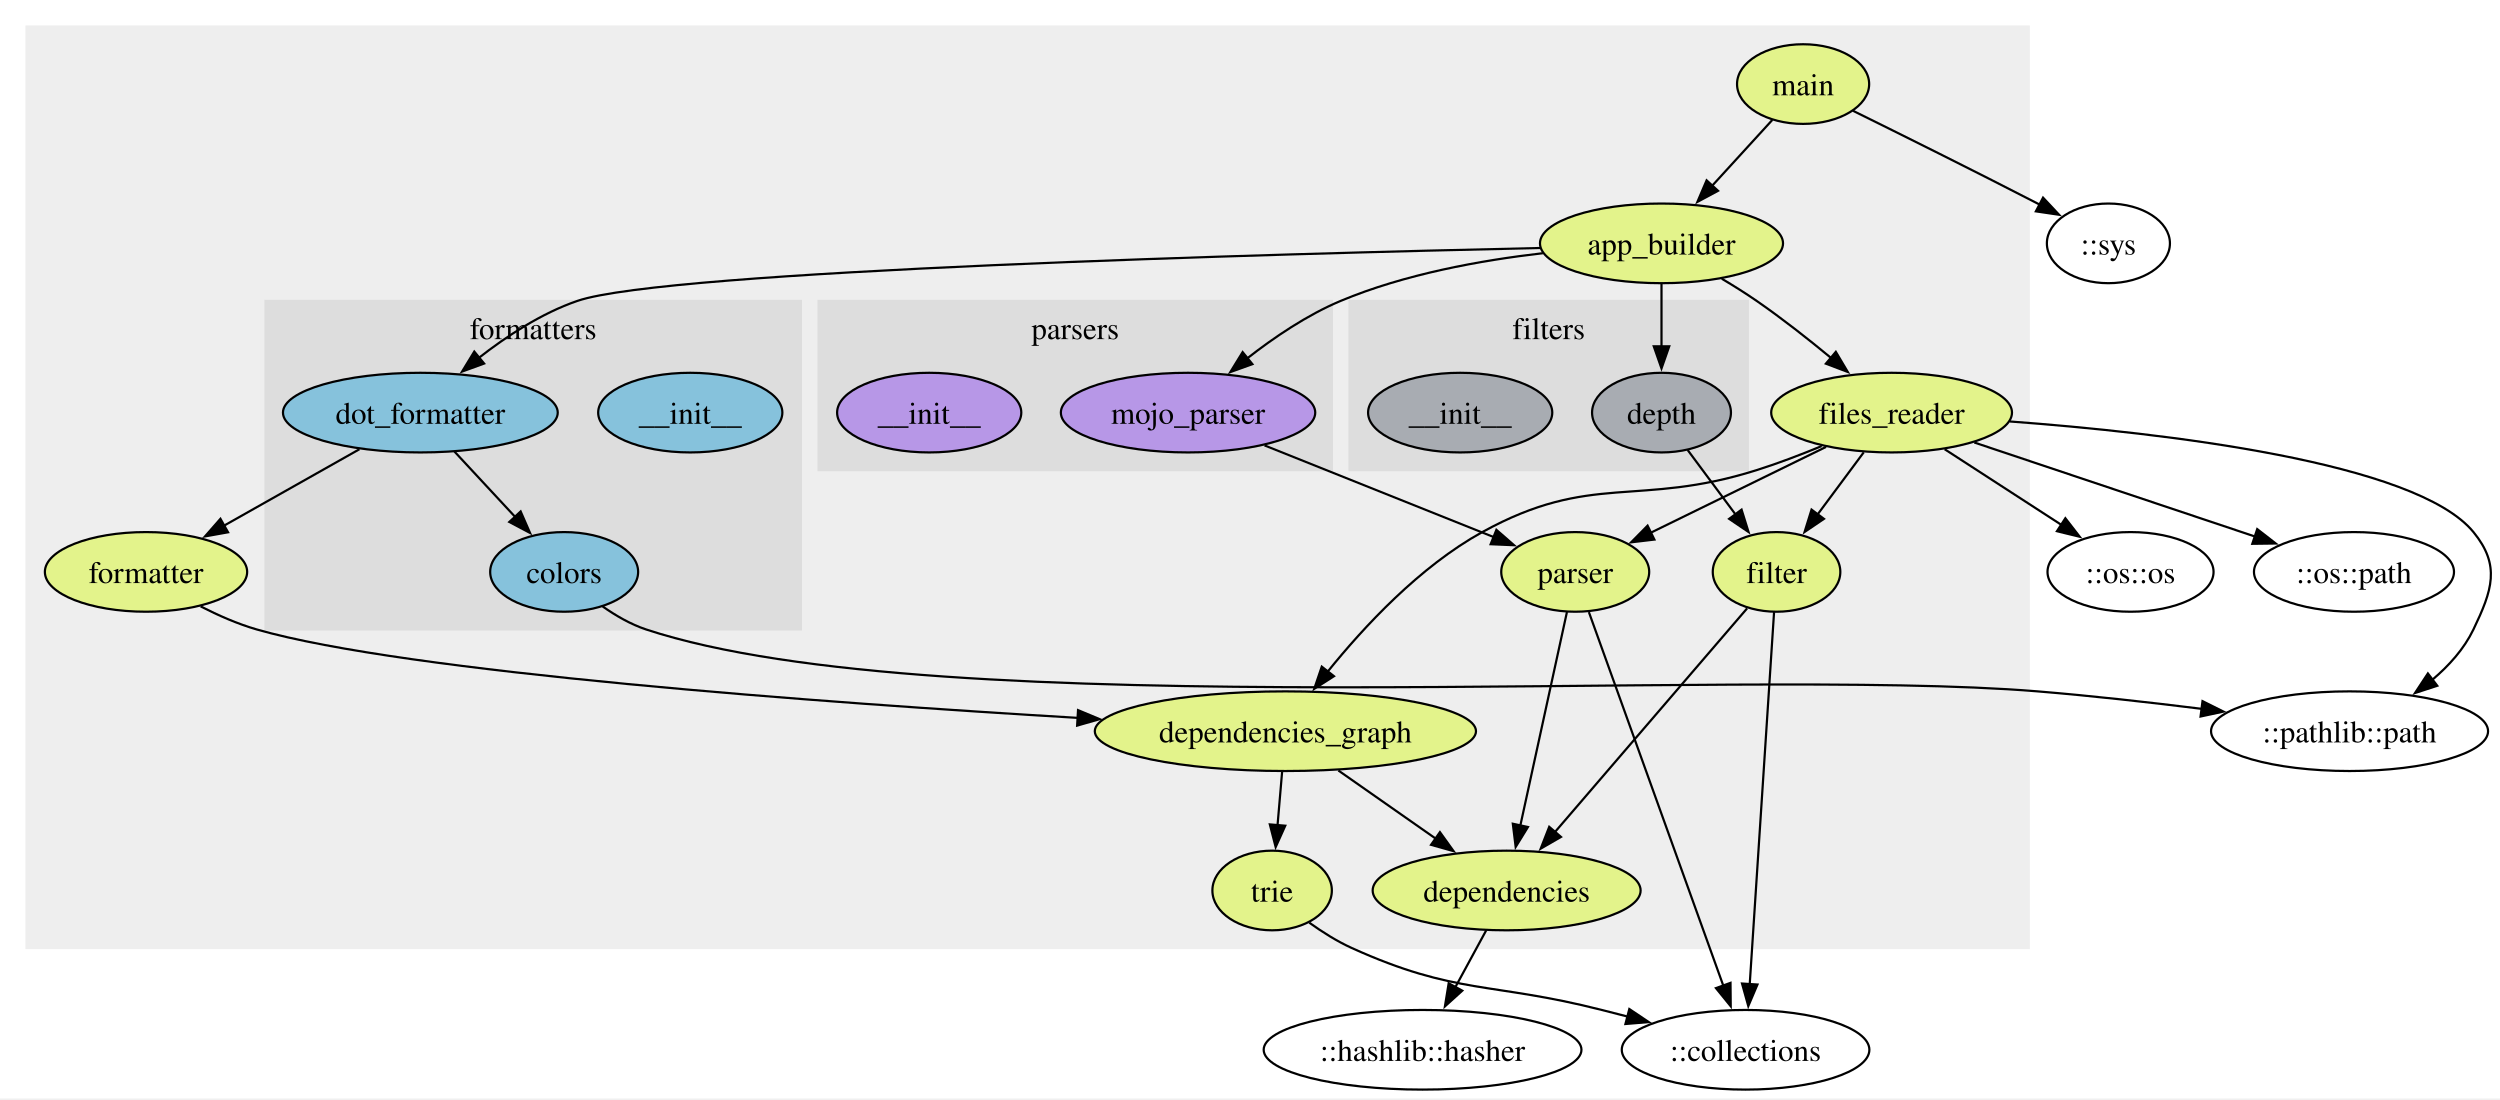
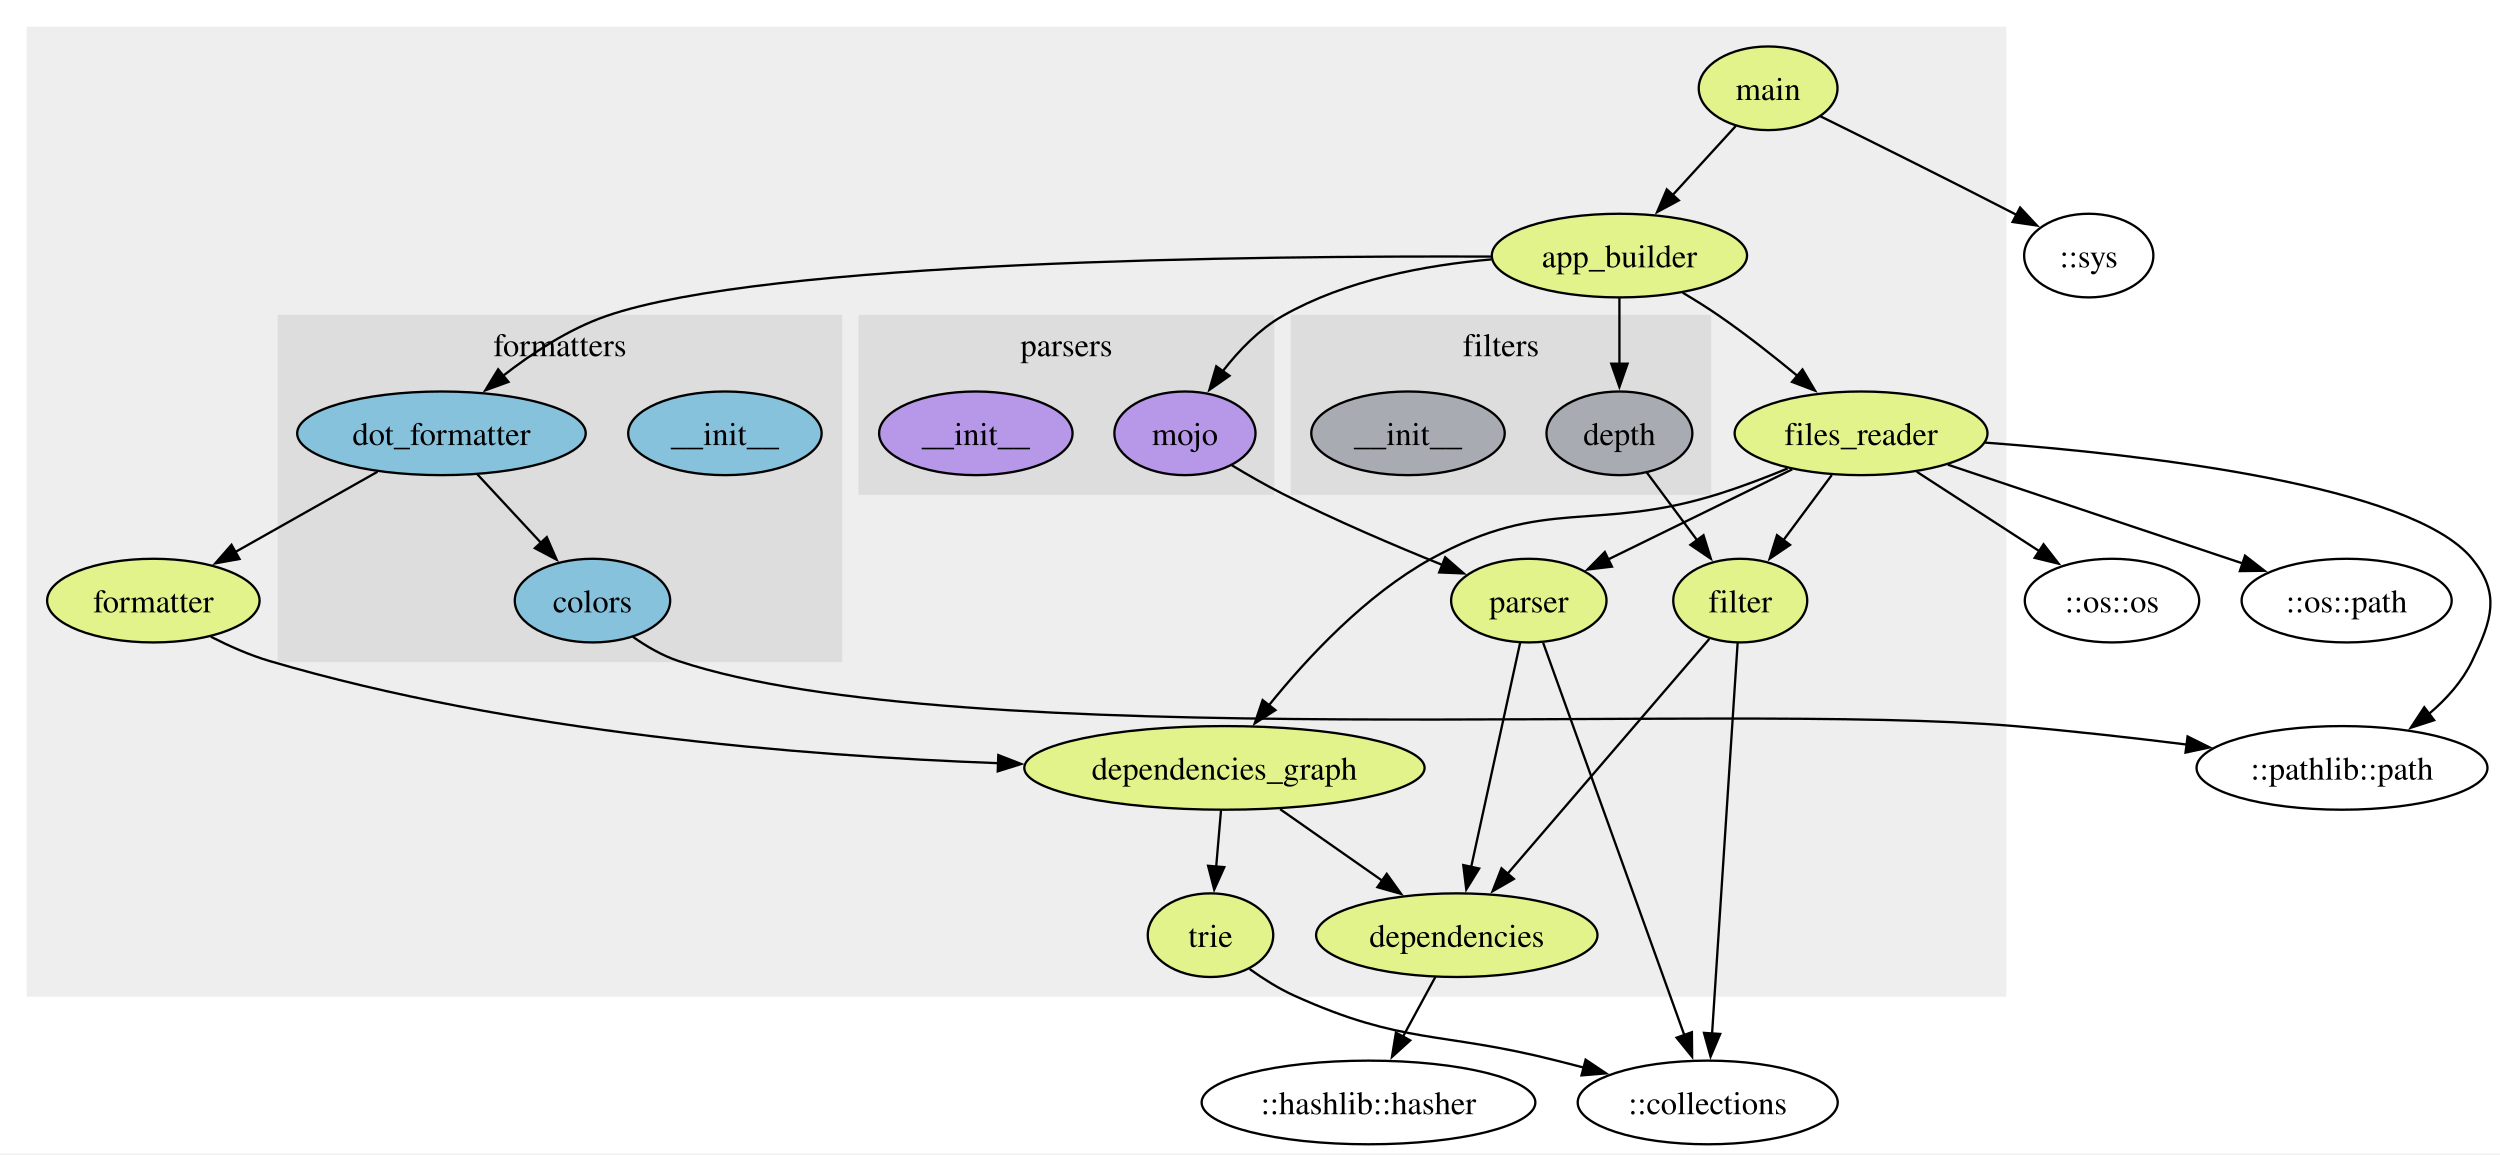
- <svg xmlns="http://www.w3.org/2000/svg" width="1130pt" height="497pt" viewBox="0.00 0.00 1130.00 497.00">
+ <svg xmlns="http://www.w3.org/2000/svg" width="1076pt" height="497pt" viewBox="0.00 0.00 1076.00 497.00">
  <g id="graph0" class="graph" transform="scale(1 1) rotate(0) translate(4 492.5)">
-     <polygon fill="white" stroke="none" points="-4,4 -4,-492.5 1126.06,-492.5 1126.06,4 -4,4" />
+     <polygon fill="white" stroke="none" points="-4,4 -4,-492.5 1072.06,-492.5 1072.06,4 -4,4" />
    <g id="clust1" class="cluster">
-       <polygon fill="#eeeeee" stroke="#eeeeee" points="8,-64 8,-480.5 913,-480.5 913,-64 8,-64" />
+       <polygon fill="#eeeeee" stroke="#eeeeee" points="8,-64 8,-480.5 859,-480.5 859,-64 8,-64" />
    </g>
    <g id="clust2" class="cluster">
      <polygon fill="#dddddd" stroke="#dddddd" points="116,-208 116,-356.5 358,-356.5 358,-208 116,-208" />
      <text xml:space="preserve" text-anchor="middle" x="237" y="-339.2" font-family="Times,serif" font-size="14.00">formatters</text>
    </g>
    <g id="clust3" class="cluster">
-       <polygon fill="#dddddd" stroke="#dddddd" points="366,-280 366,-356.5 598,-356.5 598,-280 366,-280" />
-       <text xml:space="preserve" text-anchor="middle" x="482" y="-339.2" font-family="Times,serif" font-size="14.00">parsers</text>
+       <polygon fill="#dddddd" stroke="#dddddd" points="366,-280 366,-356.5 544,-356.5 544,-280 366,-280" />
+       <text xml:space="preserve" text-anchor="middle" x="455" y="-339.2" font-family="Times,serif" font-size="14.00">parsers</text>
    </g>
    <g id="clust4" class="cluster">
-       <polygon fill="#dddddd" stroke="#dddddd" points="606,-280 606,-356.5 786,-356.5 786,-280 606,-280" />
-       <text xml:space="preserve" text-anchor="middle" x="696" y="-339.2" font-family="Times,serif" font-size="14.00">filters</text>
+       <polygon fill="#dddddd" stroke="#dddddd" points="552,-280 552,-356.5 732,-356.5 732,-280 552,-280" />
+       <text xml:space="preserve" text-anchor="middle" x="642" y="-339.2" font-family="Times,serif" font-size="14.00">filters</text>
    </g>
    <g id="node1" class="node">
      <ellipse fill="#86c2dc" stroke="black" cx="186" cy="-306" rx="62.1" ry="18" />
      <text xml:space="preserve" text-anchor="middle" x="186" y="-300.95" font-family="Times,serif" font-size="14.00">dot_formatter</text>
    </g>
    <g id="node3" class="node">
      <ellipse fill="#86c2dc" stroke="black" cx="251" cy="-234" rx="33.44" ry="18" />
      <text xml:space="preserve" text-anchor="middle" x="251" y="-228.95" font-family="Times,serif" font-size="14.00">colors</text>
    </g>
    <g id="edge13" class="edge">
      <path fill="none" stroke="black" d="M201.4,-288.41C209.65,-279.53 219.95,-268.44 229.02,-258.67" />
      <polygon fill="black" stroke="black" points="231.33,-261.33 235.57,-251.62 226.2,-256.57 231.33,-261.33" />
    </g>
    <g id="node14" class="node">
      <ellipse fill="#e3f38b" stroke="black" cx="62" cy="-234" rx="45.72" ry="18" />
      <text xml:space="preserve" text-anchor="middle" x="62" y="-228.95" font-family="Times,serif" font-size="14.00">formatter</text>
    </g>
    <g id="edge14" class="edge">
      <path fill="none" stroke="black" d="M158.48,-289.46C140.46,-279.29 116.73,-265.9 97.32,-254.94" />
      <polygon fill="black" stroke="black" points="99.08,-251.91 88.65,-250.04 95.64,-258.01 99.08,-251.91" />
    </g>
    <g id="node2" class="node">
      <ellipse fill="#86c2dc" stroke="black" cx="308" cy="-306" rx="41.63" ry="18" />
      <text xml:space="preserve" text-anchor="middle" x="308" y="-300.95" font-family="Times,serif" font-size="14.00">__init__</text>
    </g>
    <g id="node18" class="node">
-       <ellipse fill="none" stroke="black" cx="1058" cy="-162" rx="62.61" ry="18" />
-       <text xml:space="preserve" text-anchor="middle" x="1058" y="-156.95" font-family="Times,serif" font-size="14.00">::pathlib::path</text>
+       <ellipse fill="none" stroke="black" cx="1004" cy="-162" rx="62.61" ry="18" />
+       <text xml:space="preserve" text-anchor="middle" x="1004" y="-156.95" font-family="Times,serif" font-size="14.00">::pathlib::path</text>
    </g>
    <g id="edge15" class="edge">
-       <path fill="none" stroke="black" d="M268.39,-218.39C274.25,-214.27 281.08,-210.29 288,-208 420.84,-164.07 777.56,-191.49 917,-180 941.29,-178 967.83,-175.01 991.28,-172.09" />
-       <polygon fill="black" stroke="black" points="991.53,-175.59 1001.01,-170.86 990.65,-168.64 991.53,-175.59" />
+       <path fill="none" stroke="black" d="M268.39,-218.4C274.26,-214.28 281.09,-210.3 288,-208 409.38,-167.58 735.53,-190.77 863,-180 887.28,-177.95 913.83,-174.95 937.27,-172.03" />
+       <polygon fill="black" stroke="black" points="937.53,-175.53 947.01,-170.81 936.65,-168.59 937.53,-175.53" />
    </g>
    <g id="node4" class="node">
      <ellipse fill="#b797e7" stroke="black" cx="416" cy="-306" rx="41.63" ry="18" />
      <text xml:space="preserve" text-anchor="middle" x="416" y="-300.95" font-family="Times,serif" font-size="14.00">__init__</text>
    </g>
    <g id="node5" class="node">
-       <ellipse fill="#b797e7" stroke="black" cx="533" cy="-306" rx="57.49" ry="18" />
-       <text xml:space="preserve" text-anchor="middle" x="533" y="-300.95" font-family="Times,serif" font-size="14.00">mojo_parser</text>
+       <ellipse fill="#b797e7" stroke="black" cx="506" cy="-306" rx="30.37" ry="18" />
+       <text xml:space="preserve" text-anchor="middle" x="506" y="-300.95" font-family="Times,serif" font-size="14.00">mojo</text>
    </g>
    <g id="node15" class="node">
-       <ellipse fill="#e3f38b" stroke="black" cx="708" cy="-234" rx="33.44" ry="18" />
-       <text xml:space="preserve" text-anchor="middle" x="708" y="-228.95" font-family="Times,serif" font-size="14.00">parser</text>
+       <ellipse fill="#e3f38b" stroke="black" cx="654" cy="-234" rx="33.44" ry="18" />
+       <text xml:space="preserve" text-anchor="middle" x="654" y="-228.95" font-family="Times,serif" font-size="14.00">parser</text>
    </g>
    <g id="edge23" class="edge">
-       <path fill="none" stroke="black" d="M567.57,-291.17C597.47,-279.21 640.57,-261.97 671.12,-249.75" />
-       <polygon fill="black" stroke="black" points="672.37,-253.02 680.36,-246.06 669.77,-246.52 672.37,-253.02" />
+       <path fill="none" stroke="black" d="M526.2,-292.23C533.01,-288.12 540.73,-283.68 548,-280 570.37,-268.66 596.27,-257.63 616.87,-249.32" />
+       <polygon fill="black" stroke="black" points="618.01,-252.64 626.01,-245.69 615.42,-246.13 618.01,-252.64" />
    </g>
    <g id="node6" class="node">
-       <ellipse fill="#a8acb2" stroke="black" cx="656" cy="-306" rx="41.63" ry="18" />
-       <text xml:space="preserve" text-anchor="middle" x="656" y="-300.95" font-family="Times,serif" font-size="14.00">__init__</text>
+       <ellipse fill="#a8acb2" stroke="black" cx="602" cy="-306" rx="41.63" ry="18" />
+       <text xml:space="preserve" text-anchor="middle" x="602" y="-300.95" font-family="Times,serif" font-size="14.00">__init__</text>
    </g>
    <g id="node7" class="node">
-       <ellipse fill="#a8acb2" stroke="black" cx="747" cy="-306" rx="31.39" ry="18" />
-       <text xml:space="preserve" text-anchor="middle" x="747" y="-300.95" font-family="Times,serif" font-size="14.00">depth</text>
+       <ellipse fill="#a8acb2" stroke="black" cx="693" cy="-306" rx="31.39" ry="18" />
+       <text xml:space="preserve" text-anchor="middle" x="693" y="-300.95" font-family="Times,serif" font-size="14.00">depth</text>
    </g>
    <g id="node16" class="node">
-       <ellipse fill="#e3f38b" stroke="black" cx="799" cy="-234" rx="28.83" ry="18" />
-       <text xml:space="preserve" text-anchor="middle" x="799" y="-228.95" font-family="Times,serif" font-size="14.00">filter</text>
+       <ellipse fill="#e3f38b" stroke="black" cx="745" cy="-234" rx="28.83" ry="18" />
+       <text xml:space="preserve" text-anchor="middle" x="745" y="-228.95" font-family="Times,serif" font-size="14.00">filter</text>
    </g>
    <g id="edge26" class="edge">
-       <path fill="none" stroke="black" d="M758.8,-289.12C765.18,-280.52 773.21,-269.72 780.41,-260.02" />
-       <polygon fill="black" stroke="black" points="783.19,-262.15 786.34,-252.04 777.57,-257.98 783.19,-262.15" />
+       <path fill="none" stroke="black" d="M704.8,-289.12C711.18,-280.52 719.21,-269.72 726.41,-260.02" />
+       <polygon fill="black" stroke="black" points="729.19,-262.15 732.34,-252.04 723.57,-257.98 729.19,-262.15" />
    </g>
    <g id="node8" class="node">
-       <ellipse fill="#e3f38b" stroke="black" cx="811" cy="-454.5" rx="29.86" ry="18" />
-       <text xml:space="preserve" text-anchor="middle" x="811" y="-449.45" font-family="Times,serif" font-size="14.00">main</text>
+       <ellipse fill="#e3f38b" stroke="black" cx="757" cy="-454.5" rx="29.86" ry="18" />
+       <text xml:space="preserve" text-anchor="middle" x="757" y="-449.45" font-family="Times,serif" font-size="14.00">main</text>
    </g>
    <g id="node9" class="node">
-       <ellipse fill="#e3f38b" stroke="black" cx="747" cy="-382.5" rx="54.93" ry="18" />
-       <text xml:space="preserve" text-anchor="middle" x="747" y="-377.45" font-family="Times,serif" font-size="14.00">app_builder</text>
+       <ellipse fill="#e3f38b" stroke="black" cx="693" cy="-382.5" rx="54.93" ry="18" />
+       <text xml:space="preserve" text-anchor="middle" x="693" y="-377.45" font-family="Times,serif" font-size="14.00">app_builder</text>
    </g>
    <g id="edge1" class="edge">
-       <path fill="none" stroke="black" d="M797.11,-438.31C789.15,-429.6 778.96,-418.46 769.85,-408.49" />
-       <polygon fill="black" stroke="black" points="772.55,-406.26 763.22,-401.24 767.39,-410.99 772.55,-406.26" />
+       <path fill="none" stroke="black" d="M743.11,-438.31C735.15,-429.6 724.96,-418.46 715.85,-408.49" />
+       <polygon fill="black" stroke="black" points="718.55,-406.26 709.22,-401.24 713.39,-410.99 718.55,-406.26" />
    </g>
    <g id="node17" class="node">
-       <ellipse fill="none" stroke="black" cx="949" cy="-382.5" rx="27.81" ry="18" />
-       <text xml:space="preserve" text-anchor="middle" x="949" y="-377.45" font-family="Times,serif" font-size="14.00">::sys</text>
+       <ellipse fill="none" stroke="black" cx="895" cy="-382.5" rx="27.81" ry="18" />
+       <text xml:space="preserve" text-anchor="middle" x="895" y="-377.45" font-family="Times,serif" font-size="14.00">::sys</text>
    </g>
    <g id="edge2" class="edge">
-       <path fill="none" stroke="black" d="M833.41,-442.49C854.93,-431.88 888.29,-415.3 917,-400.5 917.34,-400.33 917.67,-400.15 918.01,-399.98" />
-       <polygon fill="black" stroke="black" points="919.46,-403.17 926.7,-395.43 916.21,-396.97 919.46,-403.17" />
+       <path fill="none" stroke="black" d="M779.41,-442.49C800.93,-431.88 834.29,-415.3 863,-400.5 863.34,-400.33 863.67,-400.15 864.01,-399.98" />
+       <polygon fill="black" stroke="black" points="865.46,-403.17 872.7,-395.43 862.21,-396.97 865.46,-403.17" />
    </g>
    <g id="edge4" class="edge">
-       <path fill="none" stroke="black" d="M692.25,-380.41C573.01,-377.78 297.24,-370.28 257,-356.5 240.76,-350.94 224.87,-340.48 212.25,-330.6" />
-       <polygon fill="black" stroke="black" points="214.82,-328.18 204.86,-324.55 210.38,-333.59 214.82,-328.18" />
+       <path fill="none" stroke="black" d="M637.77,-382.06C536.64,-382.46 325.79,-380.3 257,-356.5 240.77,-350.89 224.89,-340.42 212.27,-330.56" />
+       <polygon fill="black" stroke="black" points="214.83,-328.13 204.87,-324.51 210.4,-333.55 214.83,-328.13" />
    </g>
    <g id="edge5" class="edge">
-       <path fill="none" stroke="black" d="M693.38,-378.05C665.31,-374.83 630.86,-368.59 602,-356.5 586.83,-350.15 571.78,-339.93 559.62,-330.42" />
-       <polygon fill="black" stroke="black" points="562.08,-327.91 552.11,-324.32 557.67,-333.35 562.08,-327.91" />
+       <path fill="none" stroke="black" d="M638,-380.86C609.54,-378.41 575.17,-372.02 548,-356.5 537.94,-350.75 529.18,-341.64 522.31,-332.79" />
+       <polygon fill="black" stroke="black" points="525.17,-330.77 516.5,-324.69 519.49,-334.85 525.17,-330.77" />
    </g>
    <g id="edge6" class="edge">
-       <path fill="none" stroke="black" d="M747,-364.22C747,-355.82 747,-345.49 747,-335.93" />
-       <polygon fill="black" stroke="black" points="750.5,-335.96 747,-325.96 743.5,-335.96 750.5,-335.96" />
+       <path fill="none" stroke="black" d="M693,-364.22C693,-355.82 693,-345.49 693,-335.93" />
+       <polygon fill="black" stroke="black" points="696.5,-335.96 693,-325.96 689.5,-335.96 696.5,-335.96" />
    </g>
    <g id="node10" class="node">
-       <ellipse fill="#e3f38b" stroke="black" cx="851" cy="-306" rx="54.42" ry="18" />
-       <text xml:space="preserve" text-anchor="middle" x="851" y="-300.95" font-family="Times,serif" font-size="14.00">files_reader</text>
+       <ellipse fill="#e3f38b" stroke="black" cx="797" cy="-306" rx="54.42" ry="18" />
+       <text xml:space="preserve" text-anchor="middle" x="797" y="-300.95" font-family="Times,serif" font-size="14.00">files_reader</text>
    </g>
    <g id="edge3" class="edge">
-       <path fill="none" stroke="black" d="M774.23,-366.52C779.56,-363.36 785.03,-359.93 790,-356.5 801.46,-348.59 813.48,-339.12 823.79,-330.58" />
-       <polygon fill="black" stroke="black" points="825.79,-333.48 831.2,-324.37 821.29,-328.12 825.79,-333.48" />
+       <path fill="none" stroke="black" d="M720.23,-366.52C725.56,-363.36 731.03,-359.93 736,-356.5 747.46,-348.59 759.48,-339.12 769.79,-330.58" />
+       <polygon fill="black" stroke="black" points="771.79,-333.48 777.2,-324.37 767.29,-328.12 771.79,-333.48" />
    </g>
    <g id="node13" class="node">
-       <ellipse fill="#e3f38b" stroke="black" cx="577" cy="-162" rx="86.15" ry="18" />
-       <text xml:space="preserve" text-anchor="middle" x="577" y="-156.95" font-family="Times,serif" font-size="14.00">dependencies_graph</text>
+       <ellipse fill="#e3f38b" stroke="black" cx="523" cy="-162" rx="86.15" ry="18" />
+       <text xml:space="preserve" text-anchor="middle" x="523" y="-156.95" font-family="Times,serif" font-size="14.00">dependencies_graph</text>
    </g>
    <g id="edge7" class="edge">
-       <path fill="none" stroke="black" d="M819.39,-290.88C810.05,-287.02 799.71,-283.06 790,-280 736.12,-263.01 715.48,-279.27 666,-252 637.75,-236.43 612.49,-209.22 596.16,-188.98" />
-       <polygon fill="black" stroke="black" points="598.95,-186.86 590.03,-181.15 593.44,-191.18 598.95,-186.86" />
+       <path fill="none" stroke="black" d="M765.39,-290.88C756.05,-287.02 745.71,-283.06 736,-280 682.12,-263.01 661.48,-279.27 612,-252 583.75,-236.43 558.49,-209.22 542.16,-188.98" />
+       <polygon fill="black" stroke="black" points="544.95,-186.86 536.03,-181.15 539.44,-191.18 544.95,-186.86" />
    </g>
    <g id="edge8" class="edge">
-       <path fill="none" stroke="black" d="M821.37,-290.5C798.28,-279.19 766.2,-263.49 742.05,-251.67" />
-       <polygon fill="black" stroke="black" points="743.79,-248.62 733.27,-247.37 740.71,-254.91 743.79,-248.62" />
+       <path fill="none" stroke="black" d="M767.37,-290.5C744.28,-279.19 712.2,-263.49 688.05,-251.67" />
+       <polygon fill="black" stroke="black" points="689.79,-248.62 679.27,-247.37 686.71,-254.91 689.79,-248.62" />
    </g>
    <g id="edge9" class="edge">
-       <path fill="none" stroke="black" d="M838.41,-288.05C832.17,-279.65 824.5,-269.32 817.59,-260.02" />
-       <polygon fill="black" stroke="black" points="820.43,-257.98 811.66,-252.04 814.82,-262.16 820.43,-257.98" />
+       <path fill="none" stroke="black" d="M784.41,-288.05C778.17,-279.65 770.5,-269.32 763.59,-260.02" />
+       <polygon fill="black" stroke="black" points="766.43,-257.98 757.66,-252.04 760.82,-262.16 766.43,-257.98" />
    </g>
    <g id="edge10" class="edge">
-       <path fill="none" stroke="black" d="M904.39,-302C973.46,-296.87 1088.04,-283.72 1114,-252 1126.39,-236.87 1122.45,-225.63 1114,-208 1109.78,-199.19 1102.89,-191.56 1095.37,-185.21" />
-       <polygon fill="black" stroke="black" points="1097.65,-182.54 1087.58,-179.26 1093.41,-188.11 1097.65,-182.54" />
+       <path fill="none" stroke="black" d="M850.39,-302C919.46,-296.87 1034.04,-283.72 1060,-252 1072.39,-236.87 1068.45,-225.63 1060,-208 1055.78,-199.19 1048.89,-191.56 1041.37,-185.21" />
+       <polygon fill="black" stroke="black" points="1043.65,-182.54 1033.58,-179.26 1039.41,-188.11 1043.65,-182.54" />
    </g>
    <g id="node19" class="node">
-       <ellipse fill="none" stroke="black" cx="959" cy="-234" rx="37.53" ry="18" />
-       <text xml:space="preserve" text-anchor="middle" x="959" y="-228.95" font-family="Times,serif" font-size="14.00">::os::os</text>
+       <ellipse fill="none" stroke="black" cx="905" cy="-234" rx="37.53" ry="18" />
+       <text xml:space="preserve" text-anchor="middle" x="905" y="-228.95" font-family="Times,serif" font-size="14.00">::os::os</text>
    </g>
    <g id="edge11" class="edge">
-       <path fill="none" stroke="black" d="M874.97,-289.46C890.55,-279.36 911.03,-266.09 927.87,-255.18" />
-       <polygon fill="black" stroke="black" points="929.54,-258.26 936.03,-249.89 925.73,-252.39 929.54,-258.26" />
+       <path fill="none" stroke="black" d="M820.97,-289.46C836.55,-279.36 857.03,-266.09 873.87,-255.18" />
+       <polygon fill="black" stroke="black" points="875.54,-258.26 882.03,-249.89 871.73,-252.39 875.54,-258.26" />
    </g>
    <g id="node20" class="node">
-       <ellipse fill="none" stroke="black" cx="1060" cy="-234" rx="45.21" ry="18" />
-       <text xml:space="preserve" text-anchor="middle" x="1060" y="-228.95" font-family="Times,serif" font-size="14.00">::os::path</text>
+       <ellipse fill="none" stroke="black" cx="1006" cy="-234" rx="45.21" ry="18" />
+       <text xml:space="preserve" text-anchor="middle" x="1006" y="-228.95" font-family="Times,serif" font-size="14.00">::os::path</text>
    </g>
    <g id="edge12" class="edge">
-       <path fill="none" stroke="black" d="M888.37,-292.49C923.95,-280.57 977.55,-262.62 1015.37,-249.95" />
-       <polygon fill="black" stroke="black" points="1016.26,-253.34 1024.63,-246.84 1014.04,-246.7 1016.26,-253.34" />
+       <path fill="none" stroke="black" d="M834.37,-292.49C869.95,-280.57 923.55,-262.62 961.37,-249.95" />
+       <polygon fill="black" stroke="black" points="962.26,-253.34 970.63,-246.84 960.04,-246.7 962.26,-253.34" />
    </g>
    <g id="node11" class="node">
-       <ellipse fill="#e3f38b" stroke="black" cx="571" cy="-90" rx="27" ry="18" />
-       <text xml:space="preserve" text-anchor="middle" x="571" y="-84.95" font-family="Times,serif" font-size="14.00">trie</text>
+       <ellipse fill="#e3f38b" stroke="black" cx="517" cy="-90" rx="27" ry="18" />
+       <text xml:space="preserve" text-anchor="middle" x="517" y="-84.95" font-family="Times,serif" font-size="14.00">trie</text>
    </g>
    <g id="node21" class="node">
-       <ellipse fill="none" stroke="black" cx="785" cy="-18" rx="55.96" ry="18" />
-       <text xml:space="preserve" text-anchor="middle" x="785" y="-12.95" font-family="Times,serif" font-size="14.00">::collections</text>
+       <ellipse fill="none" stroke="black" cx="731" cy="-18" rx="55.96" ry="18" />
+       <text xml:space="preserve" text-anchor="middle" x="731" y="-12.95" font-family="Times,serif" font-size="14.00">::collections</text>
    </g>
    <g id="edge16" class="edge">
-       <path fill="none" stroke="black" d="M587.81,-75.44C593.62,-71.28 600.34,-67.01 607,-64 654.14,-42.67 669.86,-48.77 720,-36 723.79,-35.04 727.7,-34.03 731.63,-33.02" />
-       <polygon fill="black" stroke="black" points="732.45,-36.42 741.25,-30.52 730.69,-29.65 732.45,-36.42" />
+       <path fill="none" stroke="black" d="M533.81,-75.44C539.62,-71.28 546.34,-67.01 553,-64 600.14,-42.67 615.86,-48.77 666,-36 669.79,-35.04 673.7,-34.03 677.63,-33.02" />
+       <polygon fill="black" stroke="black" points="678.45,-36.42 687.25,-30.52 676.69,-29.65 678.45,-36.42" />
    </g>
    <g id="node12" class="node">
-       <ellipse fill="#e3f38b" stroke="black" cx="677" cy="-90" rx="60.56" ry="18" />
-       <text xml:space="preserve" text-anchor="middle" x="677" y="-84.95" font-family="Times,serif" font-size="14.00">dependencies</text>
+       <ellipse fill="#e3f38b" stroke="black" cx="623" cy="-90" rx="60.56" ry="18" />
+       <text xml:space="preserve" text-anchor="middle" x="623" y="-84.95" font-family="Times,serif" font-size="14.00">dependencies</text>
    </g>
    <g id="node22" class="node">
-       <ellipse fill="none" stroke="black" cx="639" cy="-18" rx="71.82" ry="18" />
-       <text xml:space="preserve" text-anchor="middle" x="639" y="-12.95" font-family="Times,serif" font-size="14.00">::hashlib::hasher</text>
+       <ellipse fill="none" stroke="black" cx="585" cy="-18" rx="71.82" ry="18" />
+       <text xml:space="preserve" text-anchor="middle" x="585" y="-12.95" font-family="Times,serif" font-size="14.00">::hashlib::hasher</text>
    </g>
    <g id="edge17" class="edge">
-       <path fill="none" stroke="black" d="M667.8,-72.05C663.62,-64.35 658.56,-55.03 653.85,-46.36" />
-       <polygon fill="black" stroke="black" points="656.95,-44.72 649.1,-37.61 650.8,-48.06 656.95,-44.72" />
+       <path fill="none" stroke="black" d="M613.8,-72.05C609.62,-64.35 604.56,-55.03 599.85,-46.36" />
+       <polygon fill="black" stroke="black" points="602.95,-44.72 595.1,-37.61 596.8,-48.06 602.95,-44.72" />
    </g>
    <g id="edge18" class="edge">
-       <path fill="none" stroke="black" d="M575.52,-143.7C574.89,-136.41 574.15,-127.73 573.45,-119.54" />
-       <polygon fill="black" stroke="black" points="576.94,-119.28 572.6,-109.61 569.96,-119.87 576.94,-119.28" />
+       <path fill="none" stroke="black" d="M521.52,-143.7C520.89,-136.41 520.15,-127.73 519.45,-119.54" />
+       <polygon fill="black" stroke="black" points="522.94,-119.28 518.6,-109.61 515.96,-119.87 522.94,-119.28" />
    </g>
    <g id="edge19" class="edge">
-       <path fill="none" stroke="black" d="M600.95,-144.23C614.22,-134.94 630.89,-123.28 645.24,-113.23" />
-       <polygon fill="black" stroke="black" points="646.85,-116.38 653.03,-107.78 642.83,-110.64 646.85,-116.38" />
+       <path fill="none" stroke="black" d="M546.95,-144.23C560.22,-134.94 576.89,-123.28 591.24,-113.23" />
+       <polygon fill="black" stroke="black" points="592.85,-116.38 599.03,-107.78 588.83,-110.64 592.85,-116.38" />
    </g>
    <g id="edge20" class="edge">
-       <path fill="none" stroke="black" d="M86.7,-218.4C94.55,-214.39 103.42,-210.47 112,-208 179.42,-188.61 368.05,-174.88 483.3,-168.01" />
-       <polygon fill="black" stroke="black" points="483.27,-171.52 493.05,-167.44 482.86,-164.53 483.27,-171.52" />
+       <path fill="none" stroke="black" d="M86.72,-218.47C94.57,-214.46 103.43,-210.52 112,-208 216.34,-177.28 341.17,-167.16 425.66,-164.02" />
+       <polygon fill="black" stroke="black" points="425.67,-167.52 435.54,-163.68 425.43,-160.52 425.67,-167.52" />
    </g>
    <g id="edge21" class="edge">
-       <path fill="none" stroke="black" d="M704.26,-215.87C699.02,-191.88 689.44,-147.99 683.15,-119.16" />
-       <polygon fill="black" stroke="black" points="686.63,-118.69 681.08,-109.67 679.79,-120.18 686.63,-118.69" />
+       <path fill="none" stroke="black" d="M650.26,-215.87C645.02,-191.88 635.44,-147.99 629.15,-119.16" />
+       <polygon fill="black" stroke="black" points="632.63,-118.69 627.08,-109.67 625.79,-120.18 632.63,-118.69" />
    </g>
    <g id="edge22" class="edge">
-       <path fill="none" stroke="black" d="M714.17,-215.85C727.43,-178.99 758.76,-91.92 774.94,-46.96" />
-       <polygon fill="black" stroke="black" points="778.19,-48.25 778.29,-37.66 771.61,-45.88 778.19,-48.25" />
+       <path fill="none" stroke="black" d="M660.17,-215.85C673.43,-178.99 704.76,-91.92 720.94,-46.96" />
+       <polygon fill="black" stroke="black" points="724.19,-48.25 724.29,-37.66 717.61,-45.88 724.19,-48.25" />
    </g>
    <g id="edge24" class="edge">
-       <path fill="none" stroke="black" d="M785.71,-217.53C764.78,-193.17 723.92,-145.61 698.69,-116.25" />
-       <polygon fill="black" stroke="black" points="701.56,-114.21 692.39,-108.91 696.25,-118.78 701.56,-114.21" />
+       <path fill="none" stroke="black" d="M731.71,-217.53C710.78,-193.17 669.92,-145.61 644.69,-116.25" />
+       <polygon fill="black" stroke="black" points="647.56,-114.21 638.39,-108.91 642.25,-118.78 647.56,-114.21" />
    </g>
    <g id="edge25" class="edge">
-       <path fill="none" stroke="black" d="M797.88,-215.85C795.48,-179.14 789.82,-92.66 786.87,-47.53" />
-       <polygon fill="black" stroke="black" points="790.37,-47.49 786.23,-37.74 783.39,-47.95 790.37,-47.49" />
+       <path fill="none" stroke="black" d="M743.88,-215.85C741.48,-179.14 735.82,-92.66 732.87,-47.53" />
+       <polygon fill="black" stroke="black" points="736.37,-47.49 732.23,-37.74 729.39,-47.95 736.37,-47.49" />
    </g>
  </g>
</svg>
